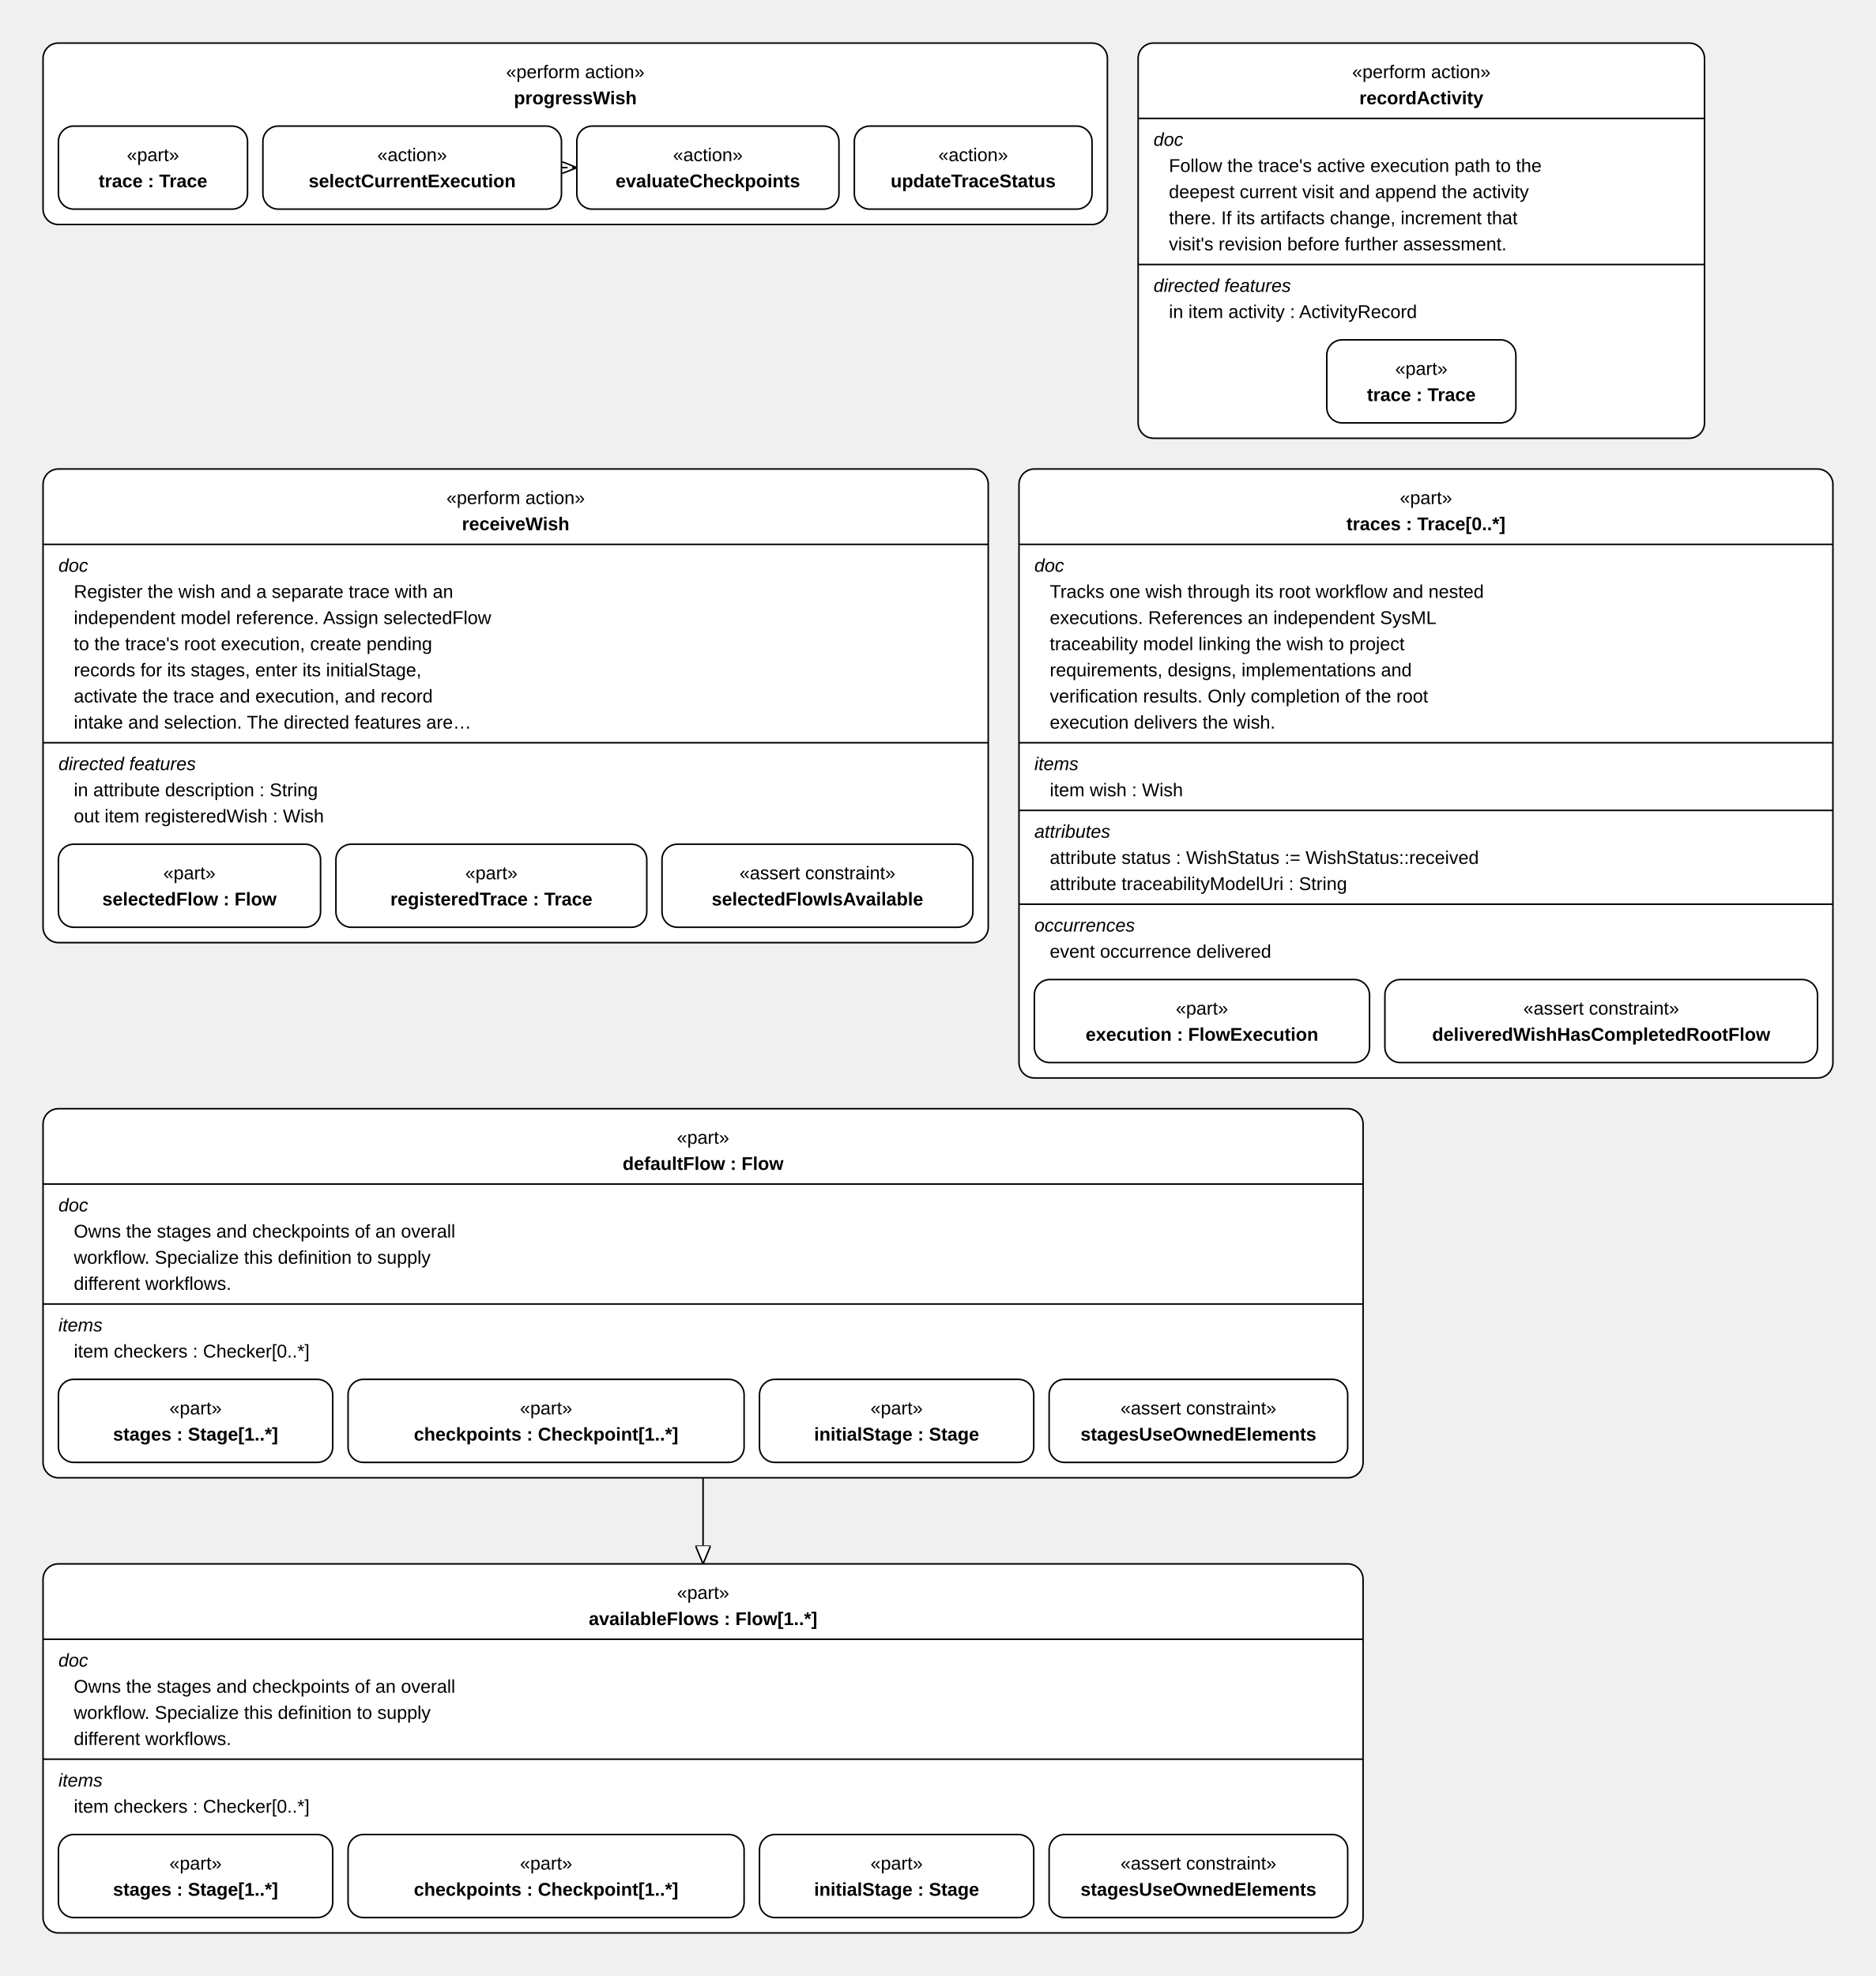
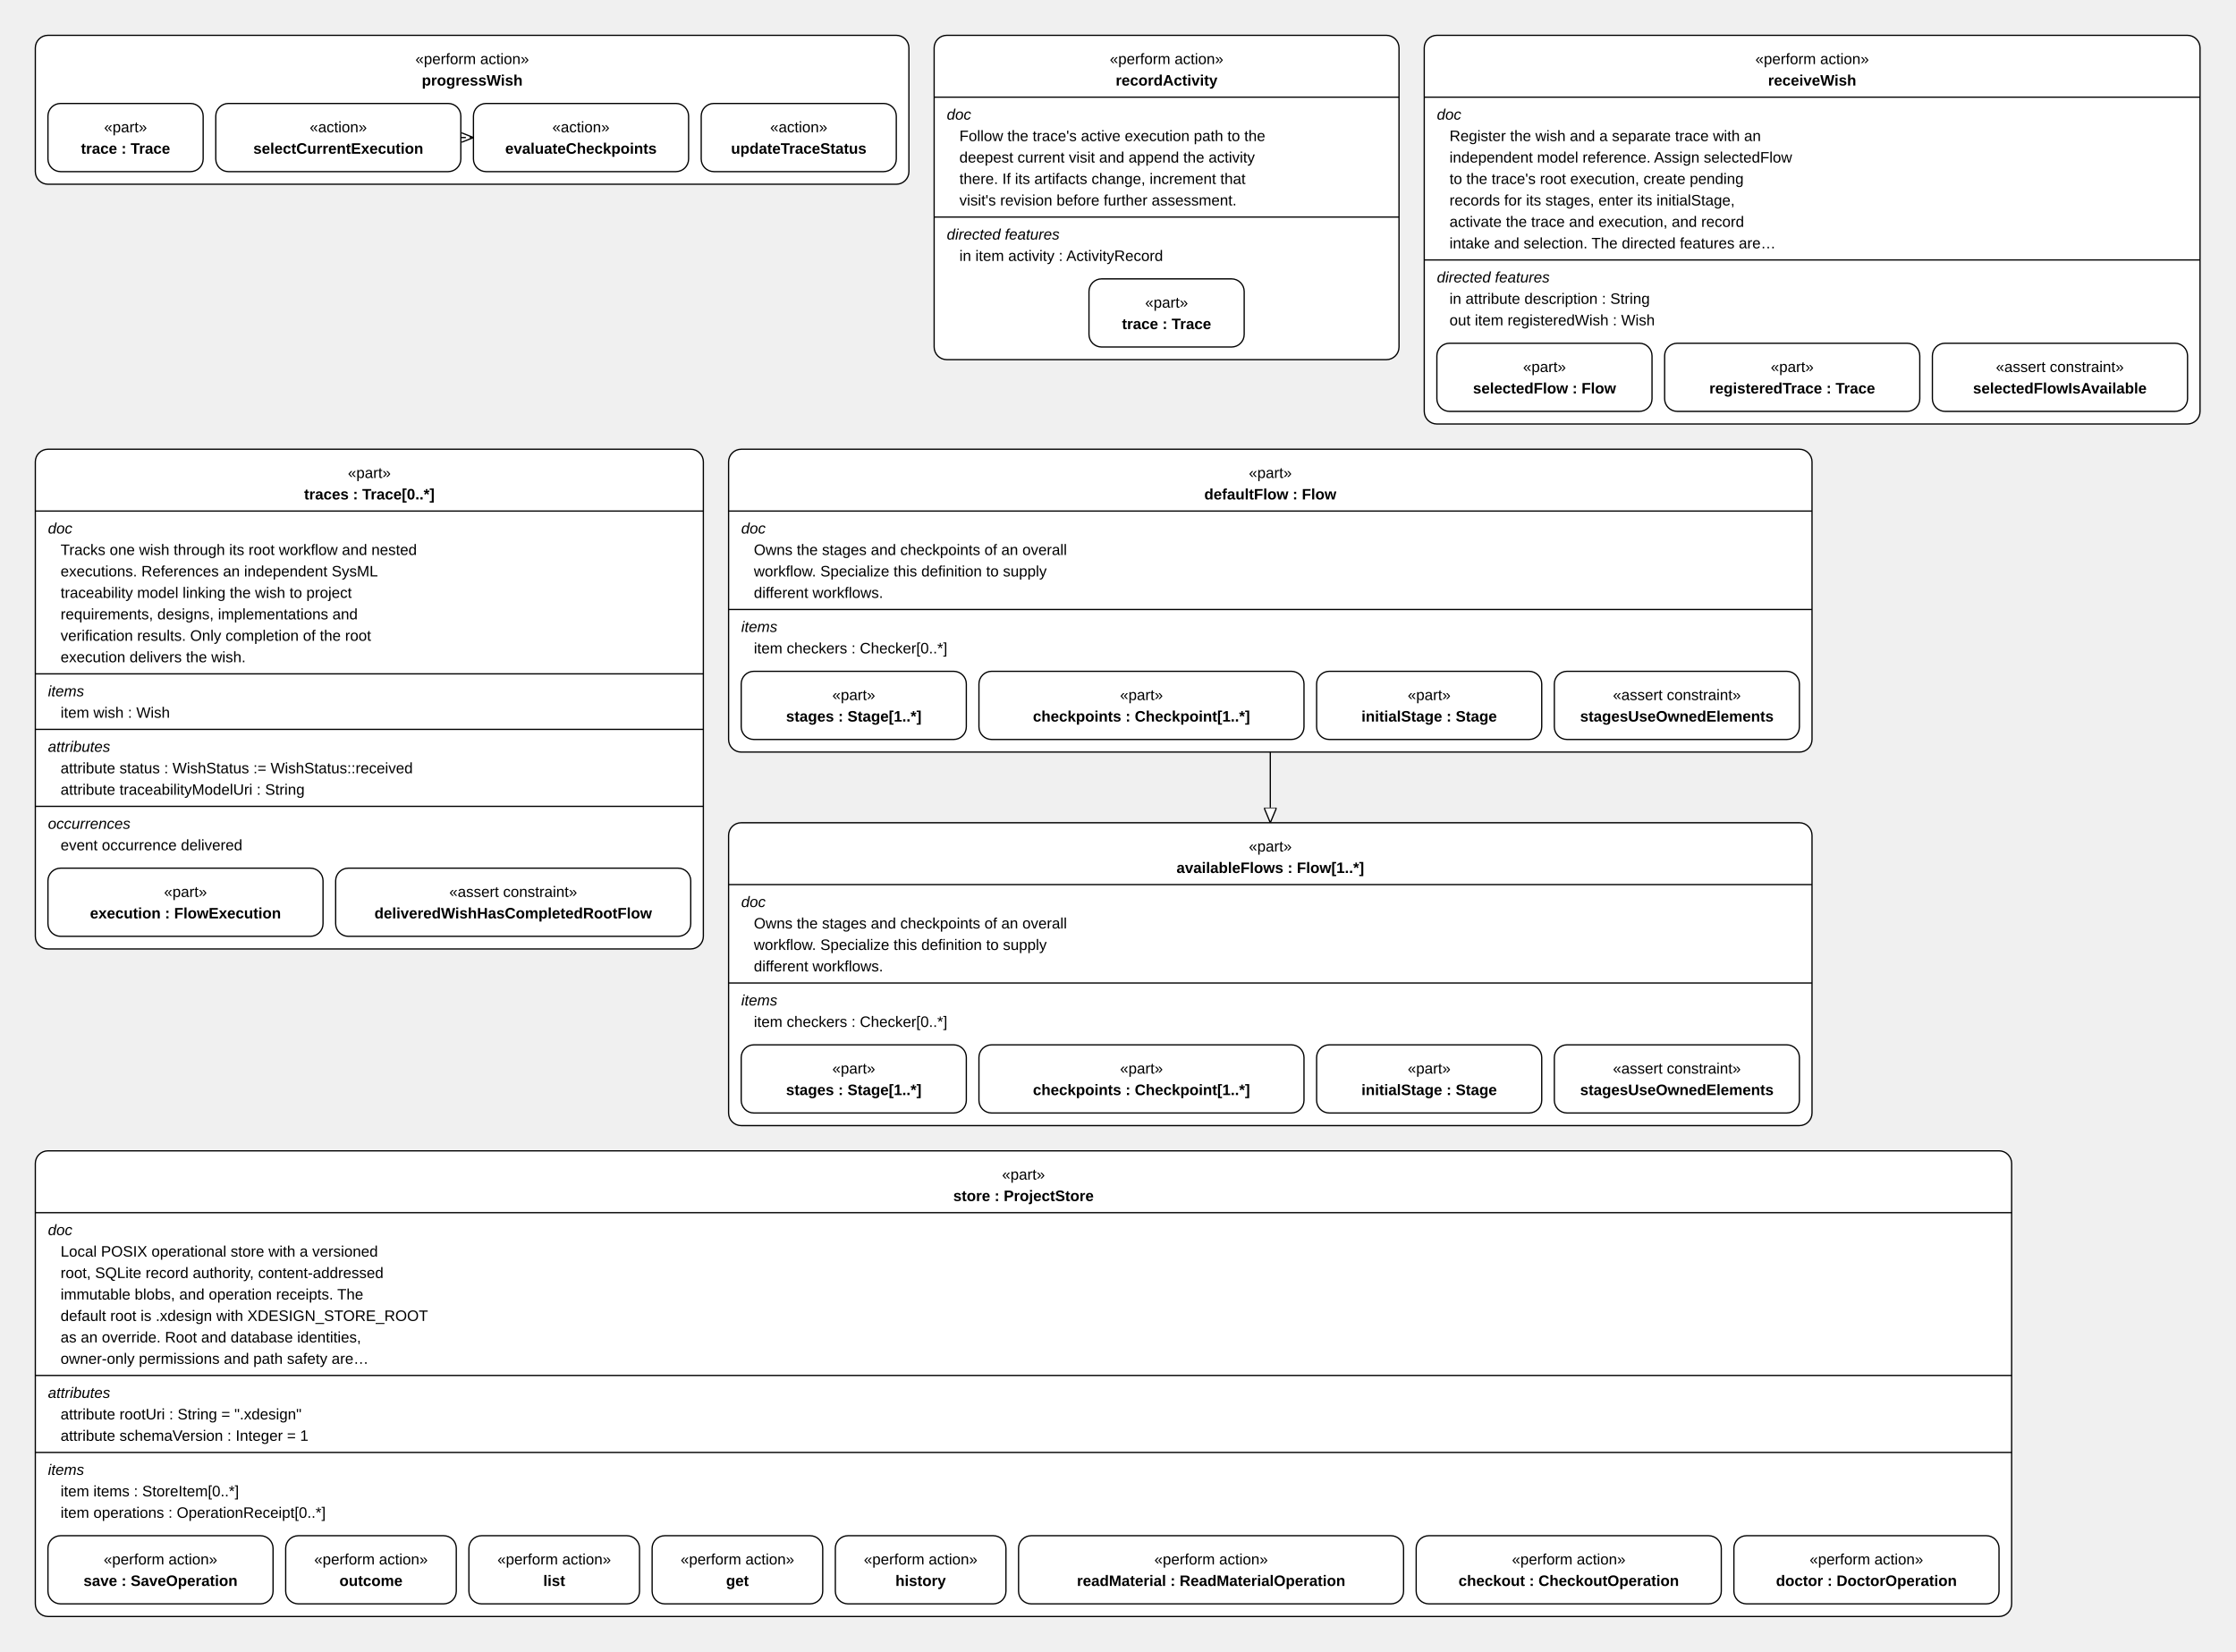
- <svg xmlns="http://www.w3.org/2000/svg" width="1220" height="1285" viewBox="0 0 1220 1285" font-family="Arial, Helvetica, sans-serif" font-size="12">
+ <svg xmlns="http://www.w3.org/2000/svg" width="1772" height="1309" viewBox="0 0 1772 1309" font-family="Arial, Helvetica, sans-serif" font-size="12">
  <style>
.box { fill: #ffffff; stroke: #000000; stroke-width: 1; }
.rule, .edge { stroke: #000000; stroke-width: 1; fill: none; }
.arrow { fill: #ffffff; stroke: #000000; stroke-width: 1; }
.diamond { fill: #000000; stroke: #000000; stroke-width: 1; }
.hollow { fill: #ffffff; stroke: #000000; stroke-width: 1; }
.tip { fill: none; stroke: #000000; stroke-width: 1; }
.initial { fill: #000000; }
.port { fill: #ffffff; stroke: #000000; stroke-width: 1; }
.guide { stroke: #000000; stroke-width: 1; opacity: 0.4; }
.dependency { stroke: #000000; stroke-width: 1; fill: none; stroke-dasharray: 6 4; }
.succession { stroke: #000000; stroke-width: 1; fill: none; stroke-dasharray: 4 3; }
.lifeline { stroke: #000000; stroke-width: 1; fill: none; stroke-dasharray: 3 4; }
.lane { fill: none; stroke: #000000; stroke-width: 1; }
.name { fill: #000000; font-weight: bold; }
.abstract { font-style: italic; }
.keyword, .feature { fill: #000000; }
.aside { fill: #000000; paint-order: stroke; stroke: #ffffff; stroke-width: 3; stroke-linejoin: round; }
.compartment { fill: #000000; font-style: italic; }
@media (prefers-color-scheme: dark) {
.box, .arrow, .hollow, .port { fill: #1e1e1e; stroke: #d4d4d4; }
.rule, .edge, .tip, .guide, .dependency, .succession, .lifeline, .lane { stroke: #d4d4d4; }
.diamond { fill: #d4d4d4; stroke: #d4d4d4; }
.initial, .name, .keyword, .feature, .compartment { fill: #d4d4d4; }
.aside { fill: #d4d4d4; stroke: #1e1e1e; }
}
</style>
  <defs>
    <marker id="specialization" viewBox="0 0 12 10" refX="12" refY="5" markerWidth="12" markerHeight="10" orient="auto">
      <path class="arrow" d="M0,0 L12,5 L0,10 z" />
    </marker>
    <marker id="composition" viewBox="0 0 16 10" refX="0" refY="5" markerWidth="16" markerHeight="10" orient="auto">
      <path class="diamond" d="M0,5 L8,0 L16,5 L8,10 z" />
    </marker>
    <marker id="subsetting" viewBox="0 0 12 10" refX="12" refY="5" markerWidth="12" markerHeight="10" orient="auto">
      <path class="hollow" d="M0,0 L12,5 L0,10 z" />
    </marker>
    <marker id="redefinition" viewBox="0 0 16 10" refX="16" refY="5" markerWidth="16" markerHeight="10" orient="auto">
      <path class="hollow" d="M4,0 L16,5 L4,10 z" />
      <path class="tip" d="M2,0 L2,10" />
    </marker>
    <marker id="reference" viewBox="0 0 16 10" refX="0" refY="5" markerWidth="16" markerHeight="10" orient="auto">
      <path class="hollow" d="M0,5 L8,0 L16,5 L8,10 z" />
    </marker>
    <marker id="transition" viewBox="0 0 10 8" refX="10" refY="4" markerWidth="10" markerHeight="8" orient="auto">
      <path class="tip" d="M0,0 L10,4 L0,8" />
    </marker>
    <marker id="flow" viewBox="0 0 10 9" refX="10" refY="4.5" markerWidth="10" markerHeight="9" orient="auto">
      <path class="diamond" d="M0,0 L10,4.5 L0,9 z" />
    </marker>
    <marker id="message" viewBox="0 0 10 9" refX="10" refY="4.5" markerWidth="10" markerHeight="9" orient="auto">
      <path class="tip" d="M0,0 L10,4.5 L0,9 L2.5,4.5 z" />
    </marker>
    <marker id="portion" viewBox="0 0 10 10" refX="0" refY="5" markerWidth="10" markerHeight="10" orient="auto">
      <circle class="diamond" cx="5" cy="5" r="4" />
    </marker>
  </defs>
-   <path class="edge" fill="none" d="M 457.3 961.0 L 457.3 1017.0" marker-end="url(#subsetting)" />
-   <g>
-     <rect class="box" x="28.0" y="1017.0" width="858.6" height="240.0" rx="10" />
-     <text class="keyword" x="457.3" y="1039.8" text-anchor="middle">«part»</text>
-     <text class="name" x="457.3" y="1056.8" text-anchor="middle">availableFlows : Flow[1..*]</text>
-     <line class="rule" x1="28.0" y1="1066.0" x2="886.6" y2="1066.0" />
-     <text class="compartment" x="38.0" y="1083.8">doc</text>
-     <text class="feature" x="48.0" y="1100.8">Owns the stages and checkpoints of an overall</text>
-     <text class="feature" x="48.0" y="1117.8">workflow. Specialize this definition to supply</text>
-     <text class="feature" x="48.0" y="1134.8">different workflows.</text>
-     <line class="rule" x1="28.0" y1="1144.0" x2="886.6" y2="1144.0" />
-     <text class="compartment" x="38.0" y="1161.8">items</text>
-     <text class="feature" x="48.0" y="1178.8">item checkers : Checker[0..*]</text>
-   </g>
-   <g>
-     <rect class="box" x="38.0" y="1193.0" width="178.4" height="54.0" rx="10" />
-     <text class="keyword" x="127.2" y="1215.8" text-anchor="middle">«part»</text>
-     <text class="name" x="127.2" y="1232.8" text-anchor="middle">stages : Stage[1..*]</text>
-   </g>
-   <g>
-     <rect class="box" x="226.4" y="1193.0" width="257.6" height="54.0" rx="10" />
-     <text class="keyword" x="355.2" y="1215.8" text-anchor="middle">«part»</text>
-     <text class="name" x="355.2" y="1232.8" text-anchor="middle">checkpoints : Checkpoint[1..*]</text>
-   </g>
-   <g>
-     <rect class="box" x="494.0" y="1193.0" width="178.4" height="54.0" rx="10" />
-     <text class="keyword" x="583.2" y="1215.8" text-anchor="middle">«part»</text>
-     <text class="name" x="583.2" y="1232.8" text-anchor="middle">initialStage : Stage</text>
-   </g>
-   <g>
-     <rect class="box" x="682.4" y="1193.0" width="194.2" height="54.0" rx="10" />
-     <text class="keyword" x="779.5" y="1215.8" text-anchor="middle">«assert constraint»</text>
-     <text class="name" x="779.5" y="1232.8" text-anchor="middle">stagesUseOwnedElements</text>
-   </g>
-   <g>
-     <rect class="box" x="28.0" y="721.0" width="858.6" height="240.0" rx="10" />
-     <text class="keyword" x="457.3" y="743.8" text-anchor="middle">«part»</text>
-     <text class="name" x="457.3" y="760.8" text-anchor="middle">defaultFlow : Flow</text>
-     <line class="rule" x1="28.0" y1="770.0" x2="886.6" y2="770.0" />
-     <text class="compartment" x="38.0" y="787.8">doc</text>
-     <text class="feature" x="48.0" y="804.8">Owns the stages and checkpoints of an overall</text>
-     <text class="feature" x="48.0" y="821.8">workflow. Specialize this definition to supply</text>
-     <text class="feature" x="48.0" y="838.8">different workflows.</text>
-     <line class="rule" x1="28.0" y1="848.0" x2="886.6" y2="848.0" />
-     <text class="compartment" x="38.0" y="865.8">items</text>
-     <text class="feature" x="48.0" y="882.8">item checkers : Checker[0..*]</text>
-   </g>
-   <g>
-     <rect class="box" x="38.0" y="897.0" width="178.4" height="54.0" rx="10" />
-     <text class="keyword" x="127.2" y="919.8" text-anchor="middle">«part»</text>
-     <text class="name" x="127.2" y="936.8" text-anchor="middle">stages : Stage[1..*]</text>
-   </g>
-   <g>
-     <rect class="box" x="226.4" y="897.0" width="257.6" height="54.0" rx="10" />
-     <text class="keyword" x="355.2" y="919.8" text-anchor="middle">«part»</text>
-     <text class="name" x="355.2" y="936.8" text-anchor="middle">checkpoints : Checkpoint[1..*]</text>
-   </g>
-   <g>
-     <rect class="box" x="494.0" y="897.0" width="178.4" height="54.0" rx="10" />
-     <text class="keyword" x="583.2" y="919.8" text-anchor="middle">«part»</text>
-     <text class="name" x="583.2" y="936.8" text-anchor="middle">initialStage : Stage</text>
-   </g>
-   <g>
-     <rect class="box" x="682.4" y="897.0" width="194.2" height="54.0" rx="10" />
-     <text class="keyword" x="779.5" y="919.8" text-anchor="middle">«assert constraint»</text>
-     <text class="name" x="779.5" y="936.8" text-anchor="middle">stagesUseOwnedElements</text>
-   </g>
-   <g>
-     <rect class="box" x="662.8" y="305.0" width="529.4" height="396.0" rx="10" />
-     <text class="keyword" x="927.5" y="327.8" text-anchor="middle">«part»</text>
-     <text class="name" x="927.5" y="344.8" text-anchor="middle">traces : Trace[0..*]</text>
-     <line class="rule" x1="662.8" y1="354.0" x2="1192.2" y2="354.0" />
-     <text class="compartment" x="672.8" y="371.8">doc</text>
-     <text class="feature" x="682.8" y="388.8">Tracks one wish through its root workflow and nested</text>
-     <text class="feature" x="682.8" y="405.8">executions. References an independent SysML</text>
-     <text class="feature" x="682.8" y="422.8">traceability model linking the wish to project</text>
-     <text class="feature" x="682.8" y="439.8">requirements, designs, implementations and</text>
-     <text class="feature" x="682.8" y="456.8">verification results. Only completion of the root</text>
-     <text class="feature" x="682.8" y="473.8">execution delivers the wish.</text>
-     <line class="rule" x1="662.8" y1="483.0" x2="1192.2" y2="483.0" />
-     <text class="compartment" x="672.8" y="500.8">items</text>
-     <text class="feature" x="682.8" y="517.8">item wish : Wish</text>
-     <line class="rule" x1="662.8" y1="527.0" x2="1192.2" y2="527.0" />
-     <text class="compartment" x="672.8" y="544.8">attributes</text>
-     <text class="feature" x="682.8" y="561.8">attribute status : WishStatus := WishStatus::received</text>
-     <text class="feature" x="682.8" y="578.8">attribute traceabilityModelUri : String</text>
-     <line class="rule" x1="662.8" y1="588.0" x2="1192.2" y2="588.0" />
-     <text class="compartment" x="672.8" y="605.8">occurrences</text>
-     <text class="feature" x="682.8" y="622.8">event occurrence delivered</text>
-   </g>
-   <g>
-     <rect class="box" x="672.8" y="637.0" width="218.0" height="54.0" rx="10" />
-     <text class="keyword" x="781.8" y="659.8" text-anchor="middle">«part»</text>
-     <text class="name" x="781.8" y="676.8" text-anchor="middle">execution : FlowExecution</text>
-   </g>
-   <g>
-     <rect class="box" x="900.8" y="637.0" width="281.4" height="54.0" rx="10" />
-     <text class="keyword" x="1041.5" y="659.8" text-anchor="middle">«assert constraint»</text>
-     <text class="name" x="1041.5" y="676.8" text-anchor="middle">deliveredWishHasCompletedRootFlow</text>
-   </g>
-   <g>
-     <rect class="box" x="28.0" y="305.0" width="614.8" height="308.0" rx="10" />
-     <text class="keyword" x="335.4" y="327.8" text-anchor="middle">«perform action»</text>
-     <text class="name" x="335.4" y="344.8" text-anchor="middle">receiveWish</text>
-     <line class="rule" x1="28.0" y1="354.0" x2="642.8" y2="354.0" />
-     <text class="compartment" x="38.0" y="371.8">doc</text>
-     <text class="feature" x="48.0" y="388.8">Register the wish and a separate trace with an</text>
-     <text class="feature" x="48.0" y="405.8">independent model reference. Assign selectedFlow</text>
-     <text class="feature" x="48.0" y="422.8">to the trace's root execution, create pending</text>
-     <text class="feature" x="48.0" y="439.8">records for its stages, enter its initialStage,</text>
-     <text class="feature" x="48.0" y="456.8">activate the trace and execution, and record</text>
-     <text class="feature" x="48.0" y="473.8">intake and selection. The directed features are…</text>
-     <line class="rule" x1="28.0" y1="483.0" x2="642.8" y2="483.0" />
-     <text class="compartment" x="38.0" y="500.8">directed features</text>
-     <text class="feature" x="48.0" y="517.8">in attribute description : String</text>
-     <text class="feature" x="48.0" y="534.8">out item registeredWish : Wish</text>
-   </g>
-   <g>
-     <rect class="box" x="38.0" y="549.0" width="170.5" height="54.0" rx="10" />
-     <text class="keyword" x="123.2" y="571.8" text-anchor="middle">«part»</text>
-     <text class="name" x="123.2" y="588.8" text-anchor="middle">selectedFlow : Flow</text>
-   </g>
-   <g>
-     <rect class="box" x="218.5" y="549.0" width="202.2" height="54.0" rx="10" />
-     <text class="keyword" x="319.6" y="571.8" text-anchor="middle">«part»</text>
-     <text class="name" x="319.6" y="588.8" text-anchor="middle">registeredTrace : Trace</text>
-   </g>
-   <g>
-     <rect class="box" x="430.6" y="549.0" width="202.2" height="54.0" rx="10" />
-     <text class="keyword" x="531.7" y="571.8" text-anchor="middle">«assert constraint»</text>
-     <text class="name" x="531.7" y="588.8" text-anchor="middle">selectedFlowIsAvailable</text>
+   <path class="edge" fill="none" d="M 1006.7 596.0 L 1006.7 652.0" marker-end="url(#subsetting)" />
+   <g>
+     <rect class="box" x="577.4" y="652.0" width="858.6" height="240.0" rx="10" />
+     <text class="keyword" x="1006.7" y="674.8" text-anchor="middle">«part»</text>
+     <text class="name" x="1006.7" y="691.8" text-anchor="middle">availableFlows : Flow[1..*]</text>
+     <line class="rule" x1="577.4" y1="701.0" x2="1436.0" y2="701.0" />
+     <text class="compartment" x="587.4" y="718.8">doc</text>
+     <text class="feature" x="597.4" y="735.8">Owns the stages and checkpoints of an overall</text>
+     <text class="feature" x="597.4" y="752.8">workflow. Specialize this definition to supply</text>
+     <text class="feature" x="597.4" y="769.8">different workflows.</text>
+     <line class="rule" x1="577.4" y1="779.0" x2="1436.0" y2="779.0" />
+     <text class="compartment" x="587.4" y="796.8">items</text>
+     <text class="feature" x="597.4" y="813.8">item checkers : Checker[0..*]</text>
+   </g>
+   <g>
+     <rect class="box" x="587.4" y="828.0" width="178.4" height="54.0" rx="10" />
+     <text class="keyword" x="676.6" y="850.8" text-anchor="middle">«part»</text>
+     <text class="name" x="676.6" y="867.8" text-anchor="middle">stages : Stage[1..*]</text>
+   </g>
+   <g>
+     <rect class="box" x="775.8" y="828.0" width="257.6" height="54.0" rx="10" />
+     <text class="keyword" x="904.6" y="850.8" text-anchor="middle">«part»</text>
+     <text class="name" x="904.6" y="867.8" text-anchor="middle">checkpoints : Checkpoint[1..*]</text>
+   </g>
+   <g>
+     <rect class="box" x="1043.4" y="828.0" width="178.4" height="54.0" rx="10" />
+     <text class="keyword" x="1132.6" y="850.8" text-anchor="middle">«part»</text>
+     <text class="name" x="1132.6" y="867.8" text-anchor="middle">initialStage : Stage</text>
+   </g>
+   <g>
+     <rect class="box" x="1231.8" y="828.0" width="194.2" height="54.0" rx="10" />
+     <text class="keyword" x="1328.9" y="850.8" text-anchor="middle">«assert constraint»</text>
+     <text class="name" x="1328.9" y="867.8" text-anchor="middle">stagesUseOwnedElements</text>
+   </g>
+   <g>
+     <rect class="box" x="577.4" y="356.0" width="858.6" height="240.0" rx="10" />
+     <text class="keyword" x="1006.7" y="378.8" text-anchor="middle">«part»</text>
+     <text class="name" x="1006.7" y="395.8" text-anchor="middle">defaultFlow : Flow</text>
+     <line class="rule" x1="577.4" y1="405.0" x2="1436.0" y2="405.0" />
+     <text class="compartment" x="587.4" y="422.8">doc</text>
+     <text class="feature" x="597.4" y="439.8">Owns the stages and checkpoints of an overall</text>
+     <text class="feature" x="597.4" y="456.8">workflow. Specialize this definition to supply</text>
+     <text class="feature" x="597.4" y="473.8">different workflows.</text>
+     <line class="rule" x1="577.4" y1="483.0" x2="1436.0" y2="483.0" />
+     <text class="compartment" x="587.4" y="500.8">items</text>
+     <text class="feature" x="597.4" y="517.8">item checkers : Checker[0..*]</text>
+   </g>
+   <g>
+     <rect class="box" x="587.4" y="532.0" width="178.4" height="54.0" rx="10" />
+     <text class="keyword" x="676.6" y="554.8" text-anchor="middle">«part»</text>
+     <text class="name" x="676.6" y="571.8" text-anchor="middle">stages : Stage[1..*]</text>
+   </g>
+   <g>
+     <rect class="box" x="775.8" y="532.0" width="257.6" height="54.0" rx="10" />
+     <text class="keyword" x="904.6" y="554.8" text-anchor="middle">«part»</text>
+     <text class="name" x="904.6" y="571.8" text-anchor="middle">checkpoints : Checkpoint[1..*]</text>
+   </g>
+   <g>
+     <rect class="box" x="1043.4" y="532.0" width="178.4" height="54.0" rx="10" />
+     <text class="keyword" x="1132.6" y="554.8" text-anchor="middle">«part»</text>
+     <text class="name" x="1132.6" y="571.8" text-anchor="middle">initialStage : Stage</text>
+   </g>
+   <g>
+     <rect class="box" x="1231.8" y="532.0" width="194.2" height="54.0" rx="10" />
+     <text class="keyword" x="1328.9" y="554.8" text-anchor="middle">«assert constraint»</text>
+     <text class="name" x="1328.9" y="571.8" text-anchor="middle">stagesUseOwnedElements</text>
+   </g>
+   <g>
+     <rect class="box" x="28.0" y="356.0" width="529.4" height="396.0" rx="10" />
+     <text class="keyword" x="292.7" y="378.8" text-anchor="middle">«part»</text>
+     <text class="name" x="292.7" y="395.8" text-anchor="middle">traces : Trace[0..*]</text>
+     <line class="rule" x1="28.0" y1="405.0" x2="557.4" y2="405.0" />
+     <text class="compartment" x="38.0" y="422.8">doc</text>
+     <text class="feature" x="48.0" y="439.8">Tracks one wish through its root workflow and nested</text>
+     <text class="feature" x="48.0" y="456.8">executions. References an independent SysML</text>
+     <text class="feature" x="48.0" y="473.8">traceability model linking the wish to project</text>
+     <text class="feature" x="48.0" y="490.8">requirements, designs, implementations and</text>
+     <text class="feature" x="48.0" y="507.8">verification results. Only completion of the root</text>
+     <text class="feature" x="48.0" y="524.8">execution delivers the wish.</text>
+     <line class="rule" x1="28.0" y1="534.0" x2="557.4" y2="534.0" />
+     <text class="compartment" x="38.0" y="551.8">items</text>
+     <text class="feature" x="48.0" y="568.8">item wish : Wish</text>
+     <line class="rule" x1="28.0" y1="578.0" x2="557.4" y2="578.0" />
+     <text class="compartment" x="38.0" y="595.8">attributes</text>
+     <text class="feature" x="48.0" y="612.8">attribute status : WishStatus := WishStatus::received</text>
+     <text class="feature" x="48.0" y="629.8">attribute traceabilityModelUri : String</text>
+     <line class="rule" x1="28.0" y1="639.0" x2="557.4" y2="639.0" />
+     <text class="compartment" x="38.0" y="656.8">occurrences</text>
+     <text class="feature" x="48.0" y="673.8">event occurrence delivered</text>
+   </g>
+   <g>
+     <rect class="box" x="38.0" y="688.0" width="218.0" height="54.0" rx="10" />
+     <text class="keyword" x="147.0" y="710.8" text-anchor="middle">«part»</text>
+     <text class="name" x="147.0" y="727.8" text-anchor="middle">execution : FlowExecution</text>
+   </g>
+   <g>
+     <rect class="box" x="266.0" y="688.0" width="281.4" height="54.0" rx="10" />
+     <text class="keyword" x="406.7" y="710.8" text-anchor="middle">«assert constraint»</text>
+     <text class="name" x="406.7" y="727.8" text-anchor="middle">deliveredWishHasCompletedRootFlow</text>
+   </g>
+   <g>
+     <rect class="box" x="28.0" y="912.0" width="1566.2" height="369.0" rx="10" />
+     <text class="keyword" x="811.1" y="934.8" text-anchor="middle">«part»</text>
+     <text class="name" x="811.1" y="951.8" text-anchor="middle">store : ProjectStore</text>
+     <line class="rule" x1="28.0" y1="961.0" x2="1594.2" y2="961.0" />
+     <text class="compartment" x="38.0" y="978.8">doc</text>
+     <text class="feature" x="48.0" y="995.8">Local POSIX operational store with a versioned</text>
+     <text class="feature" x="48.0" y="1012.8">root, SQLite record authority, content-addressed</text>
+     <text class="feature" x="48.0" y="1029.8">immutable blobs, and operation receipts. The</text>
+     <text class="feature" x="48.0" y="1046.8">default root is .xdesign with XDESIGN_STORE_ROOT</text>
+     <text class="feature" x="48.0" y="1063.8">as an override. Root and database identities,</text>
+     <text class="feature" x="48.0" y="1080.8">owner-only permissions and path safety are…</text>
+     <line class="rule" x1="28.0" y1="1090.0" x2="1594.2" y2="1090.0" />
+     <text class="compartment" x="38.0" y="1107.8">attributes</text>
+     <text class="feature" x="48.0" y="1124.8">attribute rootUri : String = ".xdesign"</text>
+     <text class="feature" x="48.0" y="1141.8">attribute schemaVersion : Integer = 1</text>
+     <line class="rule" x1="28.0" y1="1151.0" x2="1594.2" y2="1151.0" />
+     <text class="compartment" x="38.0" y="1168.8">items</text>
+     <text class="feature" x="48.0" y="1185.8">item items : StoreItem[0..*]</text>
+     <text class="feature" x="48.0" y="1202.8">item operations : OperationReceipt[0..*]</text>
+   </g>
+   <g>
+     <rect class="box" x="38.0" y="1217.0" width="178.4" height="54.0" rx="10" />
+     <text class="keyword" x="127.2" y="1239.8" text-anchor="middle">«perform action»</text>
+     <text class="name" x="127.2" y="1256.8" text-anchor="middle">save : SaveOperation</text>
+   </g>
+   <g>
+     <rect class="box" x="226.4" y="1217.0" width="135.2" height="54.0" rx="10" />
+     <text class="keyword" x="294.0" y="1239.8" text-anchor="middle">«perform action»</text>
+     <text class="name" x="294.0" y="1256.8" text-anchor="middle">outcome</text>
+   </g>
+   <g>
+     <rect class="box" x="371.6" y="1217.0" width="135.2" height="54.0" rx="10" />
+     <text class="keyword" x="439.2" y="1239.8" text-anchor="middle">«perform action»</text>
+     <text class="name" x="439.2" y="1256.8" text-anchor="middle">list</text>
+   </g>
+   <g>
+     <rect class="box" x="516.8" y="1217.0" width="135.2" height="54.0" rx="10" />
+     <text class="keyword" x="584.4" y="1239.8" text-anchor="middle">«perform action»</text>
+     <text class="name" x="584.4" y="1256.8" text-anchor="middle">get</text>
+   </g>
+   <g>
+     <rect class="box" x="662.0" y="1217.0" width="135.2" height="54.0" rx="10" />
+     <text class="keyword" x="729.6" y="1239.8" text-anchor="middle">«perform action»</text>
+     <text class="name" x="729.6" y="1256.8" text-anchor="middle">history</text>
+   </g>
+   <g>
+     <rect class="box" x="807.2" y="1217.0" width="305.1" height="54.0" rx="10" />
+     <text class="keyword" x="959.8" y="1239.8" text-anchor="middle">«perform action»</text>
+     <text class="name" x="959.8" y="1256.8" text-anchor="middle">readMaterial : ReadMaterialOperation</text>
+   </g>
+   <g>
+     <rect class="box" x="1122.3" y="1217.0" width="241.8" height="54.0" rx="10" />
+     <text class="keyword" x="1243.2" y="1239.8" text-anchor="middle">«perform action»</text>
+     <text class="name" x="1243.2" y="1256.8" text-anchor="middle">checkout : CheckoutOperation</text>
+   </g>
+   <g>
+     <rect class="box" x="1374.1" y="1217.0" width="210.1" height="54.0" rx="10" />
+     <text class="keyword" x="1479.1" y="1239.8" text-anchor="middle">«perform action»</text>
+     <text class="name" x="1479.1" y="1256.8" text-anchor="middle">doctor : DoctorOperation</text>
+   </g>
+   <g>
+     <rect class="box" x="1128.7" y="28.0" width="614.8" height="308.0" rx="10" />
+     <text class="keyword" x="1436.1" y="50.8" text-anchor="middle">«perform action»</text>
+     <text class="name" x="1436.1" y="67.8" text-anchor="middle">receiveWish</text>
+     <line class="rule" x1="1128.7" y1="77.0" x2="1743.5" y2="77.0" />
+     <text class="compartment" x="1138.7" y="94.8">doc</text>
+     <text class="feature" x="1148.7" y="111.8">Register the wish and a separate trace with an</text>
+     <text class="feature" x="1148.7" y="128.8">independent model reference. Assign selectedFlow</text>
+     <text class="feature" x="1148.7" y="145.8">to the trace's root execution, create pending</text>
+     <text class="feature" x="1148.7" y="162.8">records for its stages, enter its initialStage,</text>
+     <text class="feature" x="1148.7" y="179.8">activate the trace and execution, and record</text>
+     <text class="feature" x="1148.7" y="196.8">intake and selection. The directed features are…</text>
+     <line class="rule" x1="1128.7" y1="206.0" x2="1743.5" y2="206.0" />
+     <text class="compartment" x="1138.7" y="223.8">directed features</text>
+     <text class="feature" x="1148.7" y="240.8">in attribute description : String</text>
+     <text class="feature" x="1148.7" y="257.8">out item registeredWish : Wish</text>
+   </g>
+   <g>
+     <rect class="box" x="1138.7" y="272.0" width="170.5" height="54.0" rx="10" />
+     <text class="keyword" x="1224.0" y="294.8" text-anchor="middle">«part»</text>
+     <text class="name" x="1224.0" y="311.8" text-anchor="middle">selectedFlow : Flow</text>
+   </g>
+   <g>
+     <rect class="box" x="1319.2" y="272.0" width="202.2" height="54.0" rx="10" />
+     <text class="keyword" x="1420.3" y="294.8" text-anchor="middle">«part»</text>
+     <text class="name" x="1420.3" y="311.8" text-anchor="middle">registeredTrace : Trace</text>
+   </g>
+   <g>
+     <rect class="box" x="1531.4" y="272.0" width="202.2" height="54.0" rx="10" />
+     <text class="keyword" x="1632.4" y="294.8" text-anchor="middle">«assert constraint»</text>
+     <text class="name" x="1632.4" y="311.8" text-anchor="middle">selectedFlowIsAvailable</text>
  </g>
  <g>
    <rect class="box" x="740.3" y="28.0" width="368.4" height="257.0" rx="10" />
    <text class="keyword" x="924.5" y="50.8" text-anchor="middle">«perform action»</text>
    <text class="name" x="924.5" y="67.8" text-anchor="middle">recordActivity</text>
    <line class="rule" x1="740.3" y1="77.0" x2="1108.7" y2="77.0" />
    <text class="compartment" x="750.3" y="94.8">doc</text>
    <text class="feature" x="760.3" y="111.8">Follow the trace's active execution path to the</text>
    <text class="feature" x="760.3" y="128.8">deepest current visit and append the activity</text>
    <text class="feature" x="760.3" y="145.8">there. If its artifacts change, increment that</text>
    <text class="feature" x="760.3" y="162.8">visit's revision before further assessment.</text>
    <line class="rule" x1="740.3" y1="172.0" x2="1108.7" y2="172.0" />
    <text class="compartment" x="750.3" y="189.8">directed features</text>
    <text class="feature" x="760.3" y="206.8">in item activity : ActivityRecord</text>
  </g>
  <g>
    <rect class="box" x="863.0" y="221.0" width="123.0" height="54.0" rx="10" />
    <text class="keyword" x="924.5" y="243.8" text-anchor="middle">«part»</text>
    <text class="name" x="924.5" y="260.8" text-anchor="middle">trace : Trace</text>
  </g>
  <g>
    <rect class="box" x="28.0" y="28.0" width="692.3" height="118.0" rx="10" />
    <text class="keyword" x="374.2" y="50.8" text-anchor="middle">«perform action»</text>
    <text class="name" x="374.2" y="67.8" text-anchor="middle">progressWish</text>
  </g>
  <path class="succession" fill="none" d="M 365.2 109.0 L 375.2 109.0" marker-end="url(#transition)" />
  <g>
    <rect class="box" x="38.0" y="82.0" width="123.0" height="54.0" rx="10" />
    <text class="keyword" x="99.5" y="104.8" text-anchor="middle">«part»</text>
    <text class="name" x="99.5" y="121.8" text-anchor="middle">trace : Trace</text>
  </g>
  <g>
    <rect class="box" x="171.0" y="82.0" width="194.2" height="54.0" rx="10" />
    <text class="keyword" x="268.1" y="104.8" text-anchor="middle">«action»</text>
    <text class="name" x="268.1" y="121.8" text-anchor="middle">selectCurrentExecution</text>
  </g>
  <g>
    <rect class="box" x="375.2" y="82.0" width="170.5" height="54.0" rx="10" />
    <text class="keyword" x="460.4" y="104.8" text-anchor="middle">«action»</text>
    <text class="name" x="460.4" y="121.8" text-anchor="middle">evaluateCheckpoints</text>
  </g>
  <g>
    <rect class="box" x="555.7" y="82.0" width="154.6" height="54.0" rx="10" />
    <text class="keyword" x="633.0" y="104.8" text-anchor="middle">«action»</text>
    <text class="name" x="633.0" y="121.8" text-anchor="middle">updateTraceStatus</text>
  </g>
</svg>
